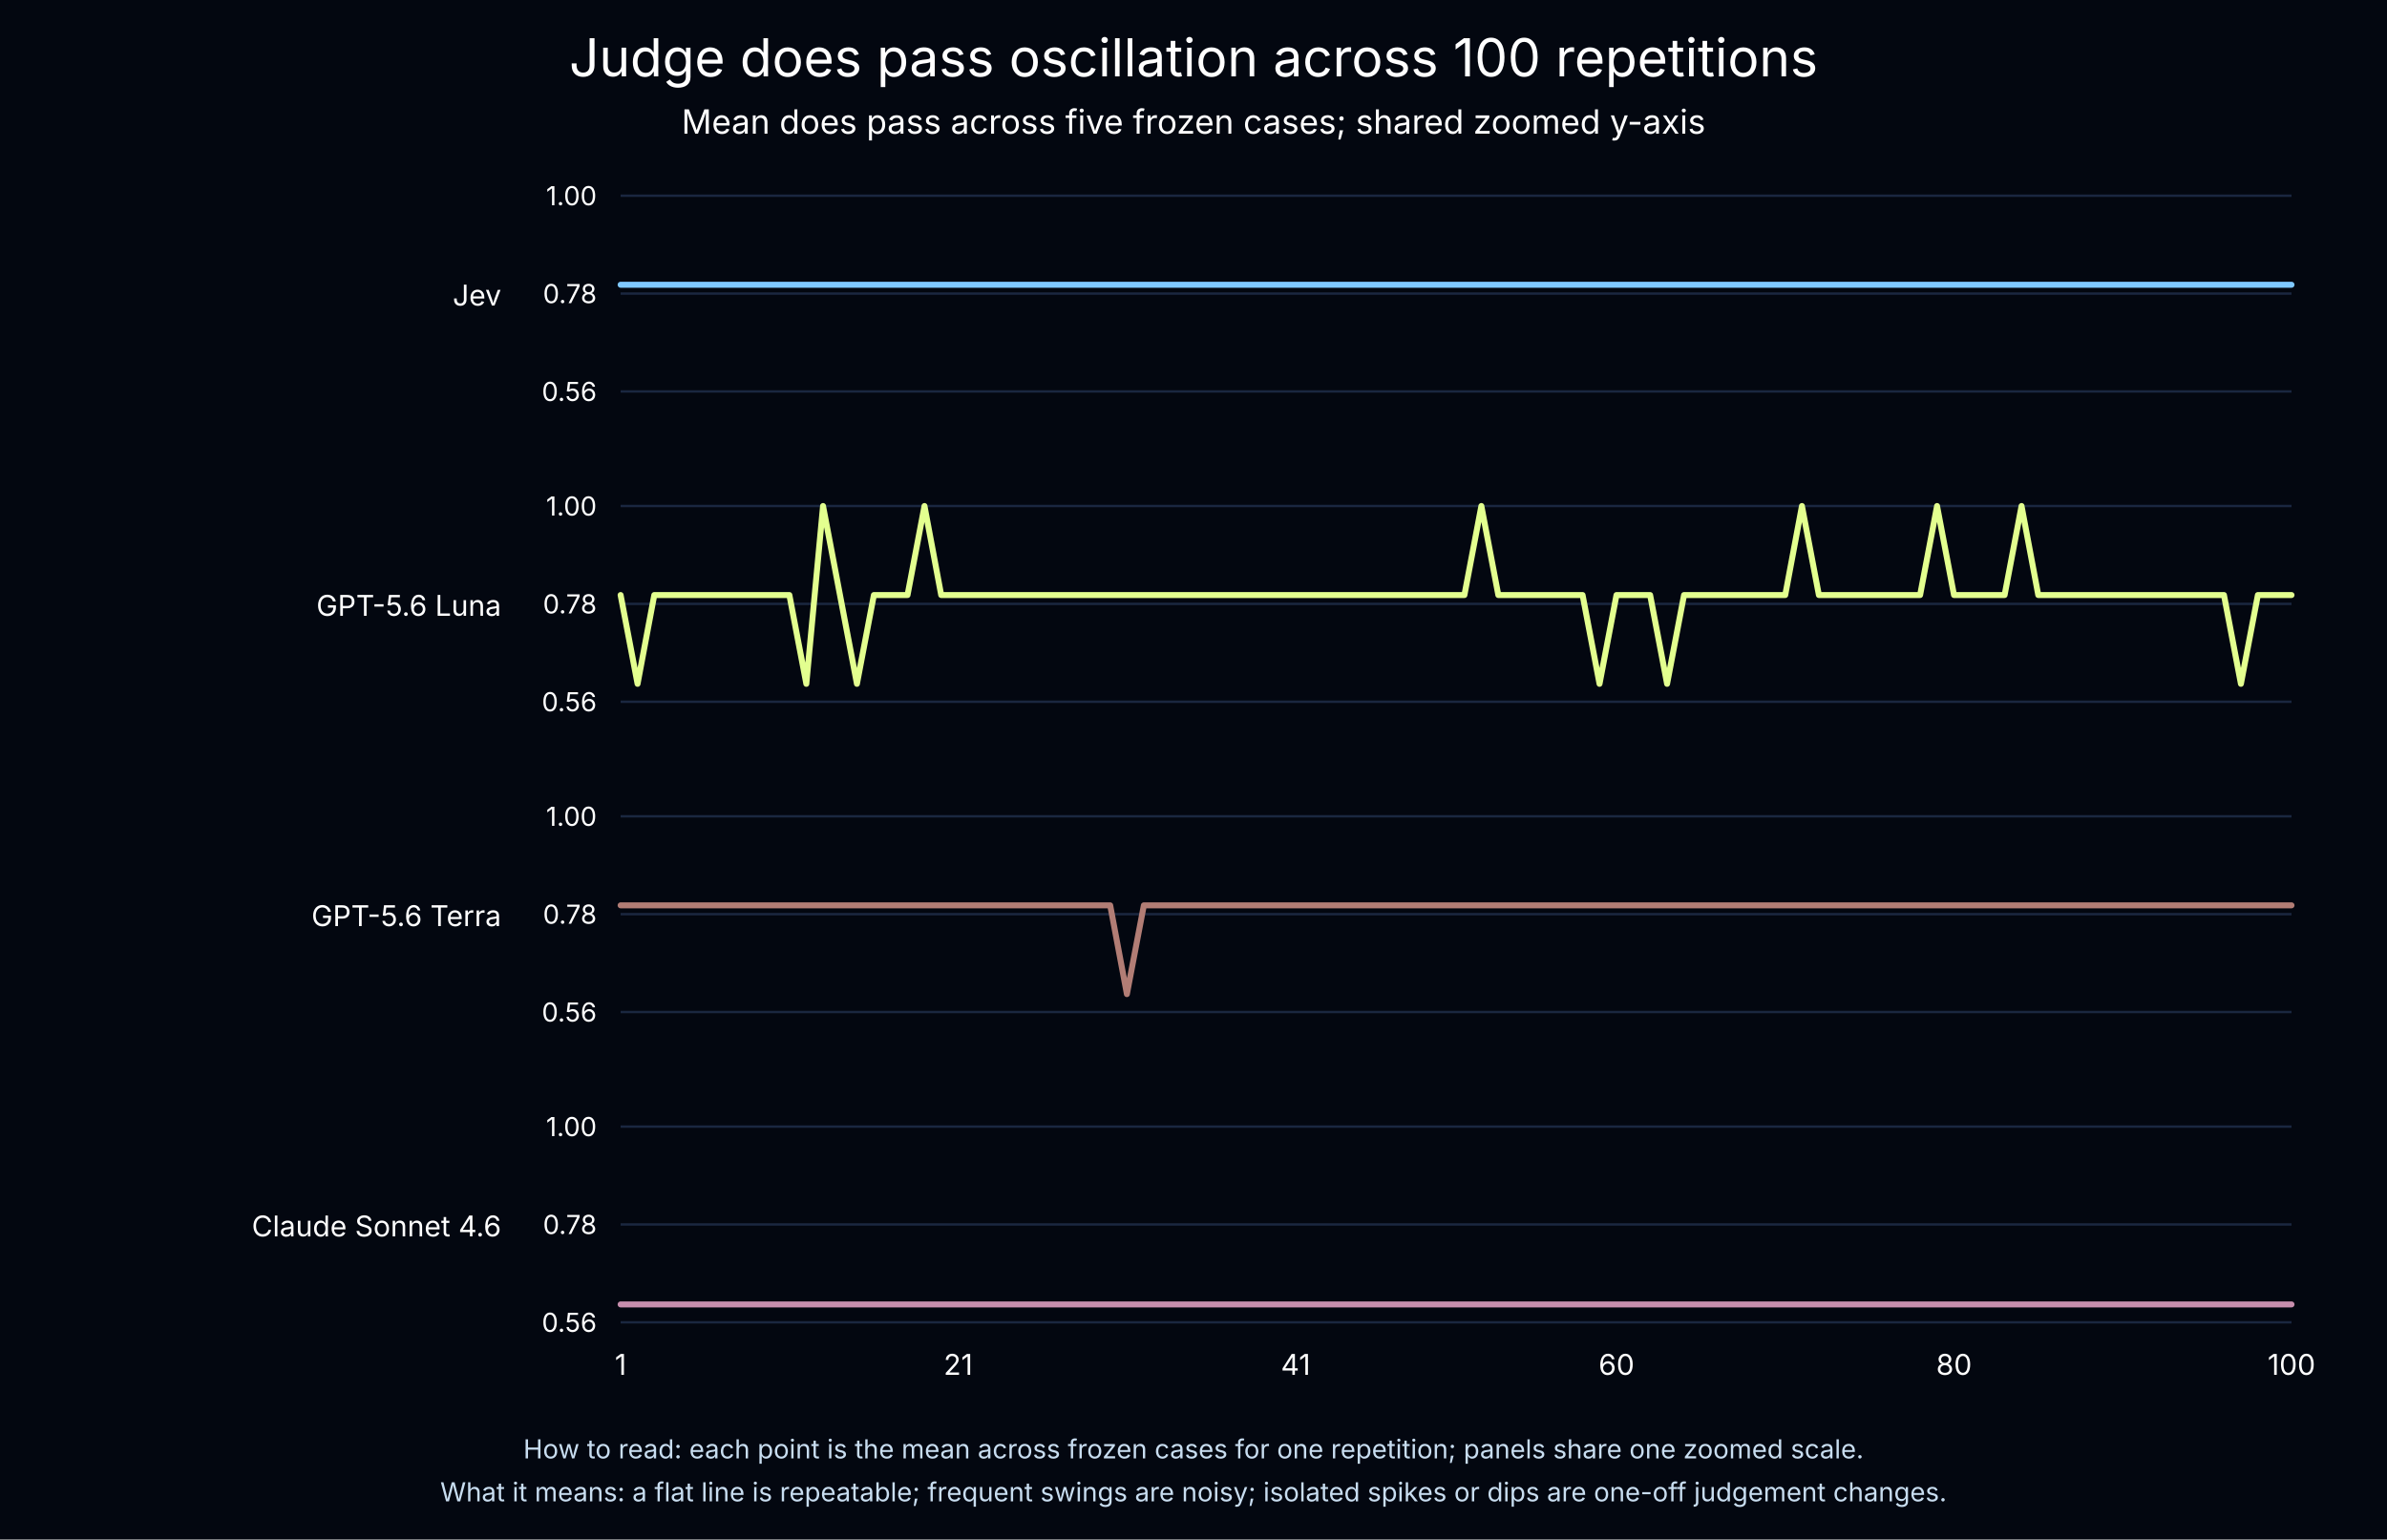
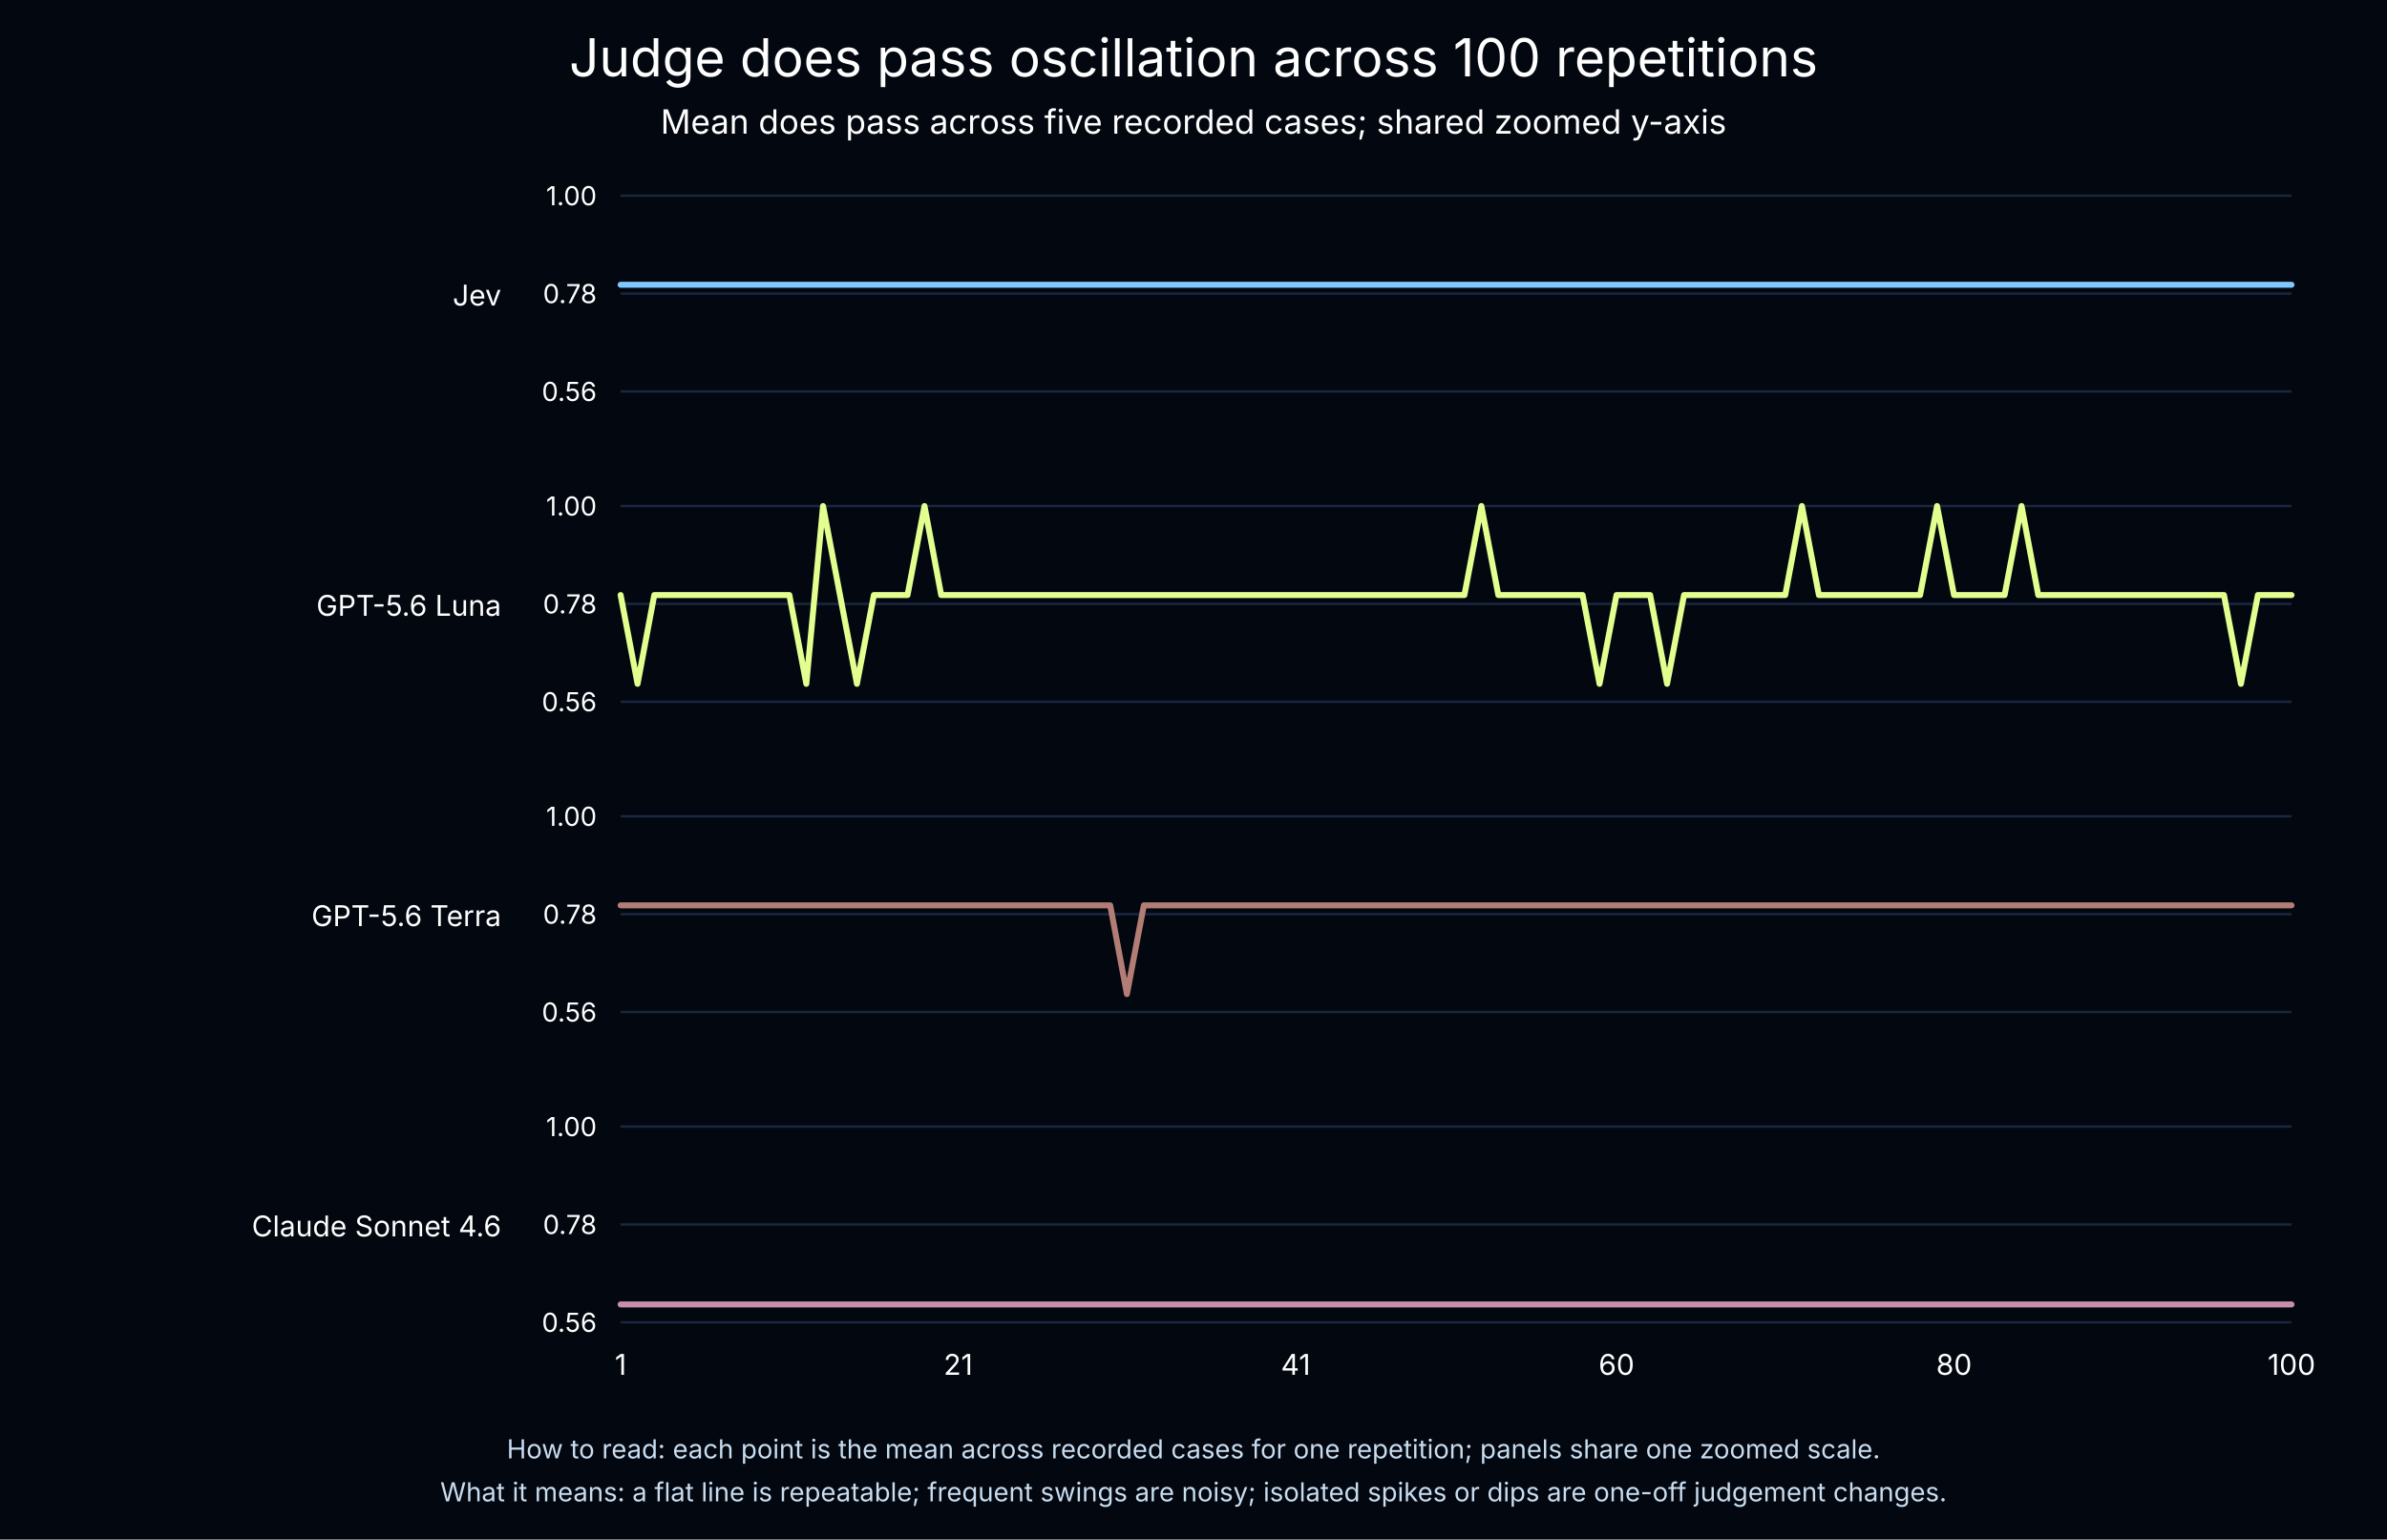
<svg xmlns="http://www.w3.org/2000/svg" width="1000" height="645" viewBox="0 0 1000 645">
  <rect width="100%" height="100%" fill="#030710" />
  <text x="500.0" y="32.0" font-family="Lausanne, Inter, -apple-system, BlinkMacSystemFont, Segoe UI, sans-serif" font-size="22px" text-anchor="middle" fill="#FFFFFF">Judge does pass oscillation across 100 repetitions</text>
-   <text x="500.0" y="56.0" font-family="Lausanne, Inter, -apple-system, BlinkMacSystemFont, Segoe UI, sans-serif" font-size="14px" text-anchor="middle" fill="#FFFFFF">Mean does pass across five frozen cases; shared zoomed y-axis</text>
+   <text x="500.0" y="56.0" font-family="Lausanne, Inter, -apple-system, BlinkMacSystemFont, Segoe UI, sans-serif" font-size="14px" text-anchor="middle" fill="#FFFFFF">Mean does pass across five recorded cases; shared zoomed y-axis</text>
  <line x1="260" y1="164.0" x2="960" y2="164.0" stroke="#1A2740" stroke-width="1" />
  <text x="250.0" y="168.0" font-family="Lausanne, Inter, -apple-system, BlinkMacSystemFont, Segoe UI, sans-serif" font-size="11px" text-anchor="end" fill="#FFFFFF">0.56</text>
  <line x1="260" y1="123.0" x2="960" y2="123.0" stroke="#1A2740" stroke-width="1" />
  <text x="250.0" y="127.0" font-family="Lausanne, Inter, -apple-system, BlinkMacSystemFont, Segoe UI, sans-serif" font-size="11px" text-anchor="end" fill="#FFFFFF">0.78</text>
  <line x1="260" y1="82.0" x2="960" y2="82.0" stroke="#1A2740" stroke-width="1" />
  <text x="250.0" y="86.0" font-family="Lausanne, Inter, -apple-system, BlinkMacSystemFont, Segoe UI, sans-serif" font-size="11px" text-anchor="end" fill="#FFFFFF">1.00</text>
  <polyline points="260.0,119.3 267.1,119.3 274.1,119.3 281.2,119.3 288.3,119.3 295.4,119.3 302.4,119.3 309.5,119.3 316.6,119.3 323.6,119.3 330.7,119.3 337.8,119.3 344.8,119.3 351.9,119.3 359.0,119.3 366.1,119.3 373.1,119.3 380.2,119.3 387.3,119.3 394.3,119.3 401.4,119.3 408.5,119.3 415.6,119.3 422.6,119.3 429.7,119.3 436.8,119.3 443.8,119.3 450.9,119.3 458.0,119.3 465.1,119.3 472.1,119.3 479.2,119.3 486.3,119.3 493.3,119.3 500.4,119.3 507.5,119.3 514.5,119.3 521.6,119.3 528.7,119.3 535.8,119.3 542.8,119.3 549.9,119.3 557.0,119.3 564.0,119.3 571.1,119.3 578.2,119.3 585.3,119.3 592.3,119.3 599.4,119.3 606.5,119.3 613.5,119.3 620.6,119.3 627.7,119.3 634.7,119.3 641.8,119.3 648.9,119.3 656.0,119.3 663.0,119.3 670.1,119.3 677.2,119.3 684.2,119.3 691.3,119.3 698.4,119.3 705.5,119.3 712.5,119.3 719.6,119.3 726.7,119.3 733.7,119.3 740.8,119.3 747.9,119.3 754.9,119.3 762.0,119.3 769.1,119.3 776.2,119.3 783.2,119.3 790.3,119.3 797.4,119.3 804.4,119.3 811.5,119.3 818.6,119.3 825.7,119.3 832.7,119.3 839.8,119.3 846.9,119.3 853.9,119.3 861.0,119.3 868.1,119.3 875.2,119.3 882.2,119.3 889.3,119.3 896.4,119.3 903.4,119.3 910.5,119.3 917.6,119.3 924.6,119.3 931.7,119.3 938.8,119.3 945.9,119.3 952.9,119.3 960.0,119.3" fill="none" stroke="#7FC8FF" stroke-width="2.5" stroke-linejoin="round" stroke-linecap="round" />
  <text x="210.0" y="128.0" font-family="Lausanne, Inter, -apple-system, BlinkMacSystemFont, Segoe UI, sans-serif" font-size="12px" text-anchor="end" fill="#FFFFFF">Jev</text>
  <line x1="260" y1="294.0" x2="960" y2="294.0" stroke="#1A2740" stroke-width="1" />
  <text x="250.0" y="298.0" font-family="Lausanne, Inter, -apple-system, BlinkMacSystemFont, Segoe UI, sans-serif" font-size="11px" text-anchor="end" fill="#FFFFFF">0.56</text>
  <line x1="260" y1="253.0" x2="960" y2="253.0" stroke="#1A2740" stroke-width="1" />
  <text x="250.0" y="257.0" font-family="Lausanne, Inter, -apple-system, BlinkMacSystemFont, Segoe UI, sans-serif" font-size="11px" text-anchor="end" fill="#FFFFFF">0.78</text>
  <line x1="260" y1="212.0" x2="960" y2="212.0" stroke="#1A2740" stroke-width="1" />
  <text x="250.0" y="216.0" font-family="Lausanne, Inter, -apple-system, BlinkMacSystemFont, Segoe UI, sans-serif" font-size="11px" text-anchor="end" fill="#FFFFFF">1.00</text>
  <polyline points="260.0,249.3 267.1,286.5 274.1,249.3 281.2,249.3 288.3,249.3 295.4,249.3 302.4,249.3 309.5,249.3 316.6,249.3 323.6,249.3 330.7,249.3 337.8,286.5 344.8,212.0 351.9,249.3 359.0,286.5 366.1,249.3 373.1,249.3 380.2,249.3 387.3,212.0 394.3,249.3 401.4,249.3 408.5,249.3 415.6,249.3 422.6,249.3 429.7,249.3 436.8,249.3 443.8,249.3 450.9,249.3 458.0,249.3 465.1,249.3 472.1,249.3 479.2,249.3 486.3,249.3 493.3,249.3 500.4,249.3 507.5,249.3 514.5,249.3 521.6,249.3 528.7,249.3 535.8,249.3 542.8,249.3 549.9,249.3 557.0,249.3 564.0,249.3 571.1,249.3 578.2,249.3 585.3,249.3 592.3,249.3 599.4,249.3 606.5,249.3 613.5,249.3 620.6,212.0 627.7,249.3 634.7,249.3 641.8,249.3 648.9,249.3 656.0,249.3 663.0,249.3 670.1,286.5 677.2,249.3 684.2,249.3 691.3,249.3 698.4,286.5 705.5,249.3 712.5,249.3 719.6,249.3 726.7,249.3 733.7,249.3 740.8,249.3 747.9,249.3 754.9,212.0 762.0,249.3 769.1,249.3 776.2,249.3 783.2,249.3 790.3,249.3 797.4,249.3 804.4,249.3 811.5,212.0 818.6,249.3 825.7,249.3 832.7,249.3 839.8,249.3 846.9,212.0 853.9,249.3 861.0,249.3 868.1,249.3 875.2,249.3 882.2,249.3 889.3,249.3 896.4,249.3 903.4,249.3 910.5,249.3 917.6,249.3 924.6,249.3 931.7,249.3 938.8,286.5 945.9,249.3 952.9,249.3 960.0,249.3" fill="none" stroke="#E3FF8F" stroke-width="2.5" stroke-linejoin="round" stroke-linecap="round" />
  <text x="210.0" y="258.0" font-family="Lausanne, Inter, -apple-system, BlinkMacSystemFont, Segoe UI, sans-serif" font-size="12px" text-anchor="end" fill="#FFFFFF">GPT-5.6 Luna</text>
  <line x1="260" y1="424.0" x2="960" y2="424.0" stroke="#1A2740" stroke-width="1" />
  <text x="250.0" y="428.0" font-family="Lausanne, Inter, -apple-system, BlinkMacSystemFont, Segoe UI, sans-serif" font-size="11px" text-anchor="end" fill="#FFFFFF">0.56</text>
  <line x1="260" y1="383.0" x2="960" y2="383.0" stroke="#1A2740" stroke-width="1" />
  <text x="250.0" y="387.0" font-family="Lausanne, Inter, -apple-system, BlinkMacSystemFont, Segoe UI, sans-serif" font-size="11px" text-anchor="end" fill="#FFFFFF">0.78</text>
  <line x1="260" y1="342.0" x2="960" y2="342.0" stroke="#1A2740" stroke-width="1" />
  <text x="250.0" y="346.0" font-family="Lausanne, Inter, -apple-system, BlinkMacSystemFont, Segoe UI, sans-serif" font-size="11px" text-anchor="end" fill="#FFFFFF">1.00</text>
  <polyline points="260.0,379.3 267.1,379.3 274.1,379.3 281.2,379.3 288.3,379.3 295.4,379.3 302.4,379.3 309.5,379.3 316.6,379.3 323.6,379.3 330.7,379.3 337.8,379.3 344.8,379.3 351.9,379.3 359.0,379.3 366.1,379.3 373.1,379.3 380.2,379.3 387.3,379.3 394.3,379.3 401.4,379.3 408.5,379.3 415.6,379.3 422.6,379.3 429.7,379.3 436.8,379.3 443.8,379.3 450.9,379.3 458.0,379.3 465.1,379.3 472.1,416.5 479.2,379.3 486.3,379.3 493.3,379.3 500.4,379.3 507.5,379.3 514.5,379.3 521.6,379.3 528.7,379.3 535.8,379.3 542.8,379.3 549.9,379.3 557.0,379.3 564.0,379.3 571.1,379.3 578.2,379.3 585.3,379.3 592.3,379.3 599.4,379.3 606.5,379.3 613.5,379.3 620.6,379.3 627.7,379.3 634.7,379.3 641.8,379.3 648.9,379.3 656.0,379.3 663.0,379.3 670.1,379.3 677.2,379.3 684.2,379.3 691.3,379.3 698.4,379.3 705.5,379.3 712.5,379.3 719.6,379.3 726.7,379.3 733.7,379.3 740.8,379.3 747.9,379.3 754.9,379.3 762.0,379.3 769.1,379.3 776.2,379.3 783.2,379.3 790.3,379.3 797.4,379.3 804.4,379.3 811.5,379.3 818.6,379.3 825.7,379.3 832.7,379.3 839.8,379.3 846.9,379.3 853.9,379.3 861.0,379.3 868.1,379.3 875.2,379.3 882.2,379.3 889.3,379.3 896.4,379.3 903.4,379.3 910.5,379.3 917.6,379.3 924.6,379.3 931.7,379.3 938.8,379.3 945.9,379.3 952.9,379.3 960.0,379.3" fill="none" stroke="#B27D75" stroke-width="2.5" stroke-linejoin="round" stroke-linecap="round" />
  <text x="210.0" y="388.0" font-family="Lausanne, Inter, -apple-system, BlinkMacSystemFont, Segoe UI, sans-serif" font-size="12px" text-anchor="end" fill="#FFFFFF">GPT-5.6 Terra</text>
  <line x1="260" y1="554.0" x2="960" y2="554.0" stroke="#1A2740" stroke-width="1" />
  <text x="250.0" y="558.0" font-family="Lausanne, Inter, -apple-system, BlinkMacSystemFont, Segoe UI, sans-serif" font-size="11px" text-anchor="end" fill="#FFFFFF">0.56</text>
  <line x1="260" y1="513.0" x2="960" y2="513.0" stroke="#1A2740" stroke-width="1" />
  <text x="250.0" y="517.0" font-family="Lausanne, Inter, -apple-system, BlinkMacSystemFont, Segoe UI, sans-serif" font-size="11px" text-anchor="end" fill="#FFFFFF">0.78</text>
  <line x1="260" y1="472.0" x2="960" y2="472.0" stroke="#1A2740" stroke-width="1" />
  <text x="250.0" y="476.0" font-family="Lausanne, Inter, -apple-system, BlinkMacSystemFont, Segoe UI, sans-serif" font-size="11px" text-anchor="end" fill="#FFFFFF">1.00</text>
  <polyline points="260.0,546.5 267.1,546.5 274.1,546.5 281.2,546.5 288.3,546.5 295.4,546.5 302.4,546.5 309.5,546.5 316.6,546.5 323.6,546.5 330.7,546.5 337.8,546.5 344.8,546.5 351.9,546.5 359.0,546.5 366.1,546.5 373.1,546.5 380.2,546.5 387.3,546.5 394.3,546.5 401.4,546.5 408.5,546.5 415.6,546.5 422.6,546.5 429.7,546.5 436.8,546.5 443.8,546.5 450.9,546.5 458.0,546.5 465.1,546.5 472.1,546.5 479.2,546.5 486.3,546.5 493.3,546.5 500.4,546.5 507.5,546.5 514.5,546.5 521.6,546.5 528.7,546.5 535.8,546.5 542.8,546.5 549.9,546.5 557.0,546.5 564.0,546.5 571.1,546.5 578.2,546.5 585.3,546.5 592.3,546.5 599.4,546.5 606.5,546.5 613.5,546.5 620.6,546.5 627.7,546.5 634.7,546.5 641.8,546.5 648.9,546.5 656.0,546.5 663.0,546.5 670.1,546.5 677.2,546.5 684.2,546.5 691.3,546.5 698.4,546.5 705.5,546.5 712.5,546.5 719.6,546.5 726.7,546.5 733.7,546.5 740.8,546.5 747.9,546.5 754.9,546.5 762.0,546.5 769.1,546.5 776.2,546.5 783.2,546.5 790.3,546.5 797.4,546.5 804.4,546.5 811.5,546.5 818.6,546.5 825.7,546.5 832.7,546.5 839.8,546.5 846.9,546.5 853.9,546.5 861.0,546.5 868.1,546.5 875.2,546.5 882.2,546.5 889.3,546.5 896.4,546.5 903.4,546.5 910.5,546.5 917.6,546.5 924.6,546.5 931.7,546.5 938.8,546.5 945.9,546.5 952.9,546.5 960.0,546.5" fill="none" stroke="#C78EAD" stroke-width="2.5" stroke-linejoin="round" stroke-linecap="round" />
  <text x="210.0" y="518.0" font-family="Lausanne, Inter, -apple-system, BlinkMacSystemFont, Segoe UI, sans-serif" font-size="12px" text-anchor="end" fill="#FFFFFF">Claude Sonnet 4.6</text>
  <text x="260.0" y="576.0" font-family="Lausanne, Inter, -apple-system, BlinkMacSystemFont, Segoe UI, sans-serif" font-size="12px" text-anchor="middle" fill="#FFFFFF">1</text>
  <text x="401.4" y="576.0" font-family="Lausanne, Inter, -apple-system, BlinkMacSystemFont, Segoe UI, sans-serif" font-size="12px" text-anchor="middle" fill="#FFFFFF">21</text>
  <text x="542.8" y="576.0" font-family="Lausanne, Inter, -apple-system, BlinkMacSystemFont, Segoe UI, sans-serif" font-size="12px" text-anchor="middle" fill="#FFFFFF">41</text>
  <text x="677.2" y="576.0" font-family="Lausanne, Inter, -apple-system, BlinkMacSystemFont, Segoe UI, sans-serif" font-size="12px" text-anchor="middle" fill="#FFFFFF">60</text>
  <text x="818.6" y="576.0" font-family="Lausanne, Inter, -apple-system, BlinkMacSystemFont, Segoe UI, sans-serif" font-size="12px" text-anchor="middle" fill="#FFFFFF">80</text>
  <text x="960.0" y="576.0" font-family="Lausanne, Inter, -apple-system, BlinkMacSystemFont, Segoe UI, sans-serif" font-size="12px" text-anchor="middle" fill="#FFFFFF">100</text>
-   <text x="500.0" y="611.0" font-family="Lausanne, Inter, -apple-system, BlinkMacSystemFont, Segoe UI, sans-serif" font-size="11px" text-anchor="middle" fill="#C8DDF0">How to read: each point is the mean across frozen cases for one repetition; panels share one zoomed scale.</text>
+   <text x="500.0" y="611.0" font-family="Lausanne, Inter, -apple-system, BlinkMacSystemFont, Segoe UI, sans-serif" font-size="11px" text-anchor="middle" fill="#C8DDF0">How to read: each point is the mean across recorded cases for one repetition; panels share one zoomed scale.</text>
  <text x="500.0" y="629.0" font-family="Lausanne, Inter, -apple-system, BlinkMacSystemFont, Segoe UI, sans-serif" font-size="11px" text-anchor="middle" fill="#C8DDF0">What it means: a flat line is repeatable; frequent swings are noisy; isolated spikes or dips are one-off judgement changes.</text>
</svg>
